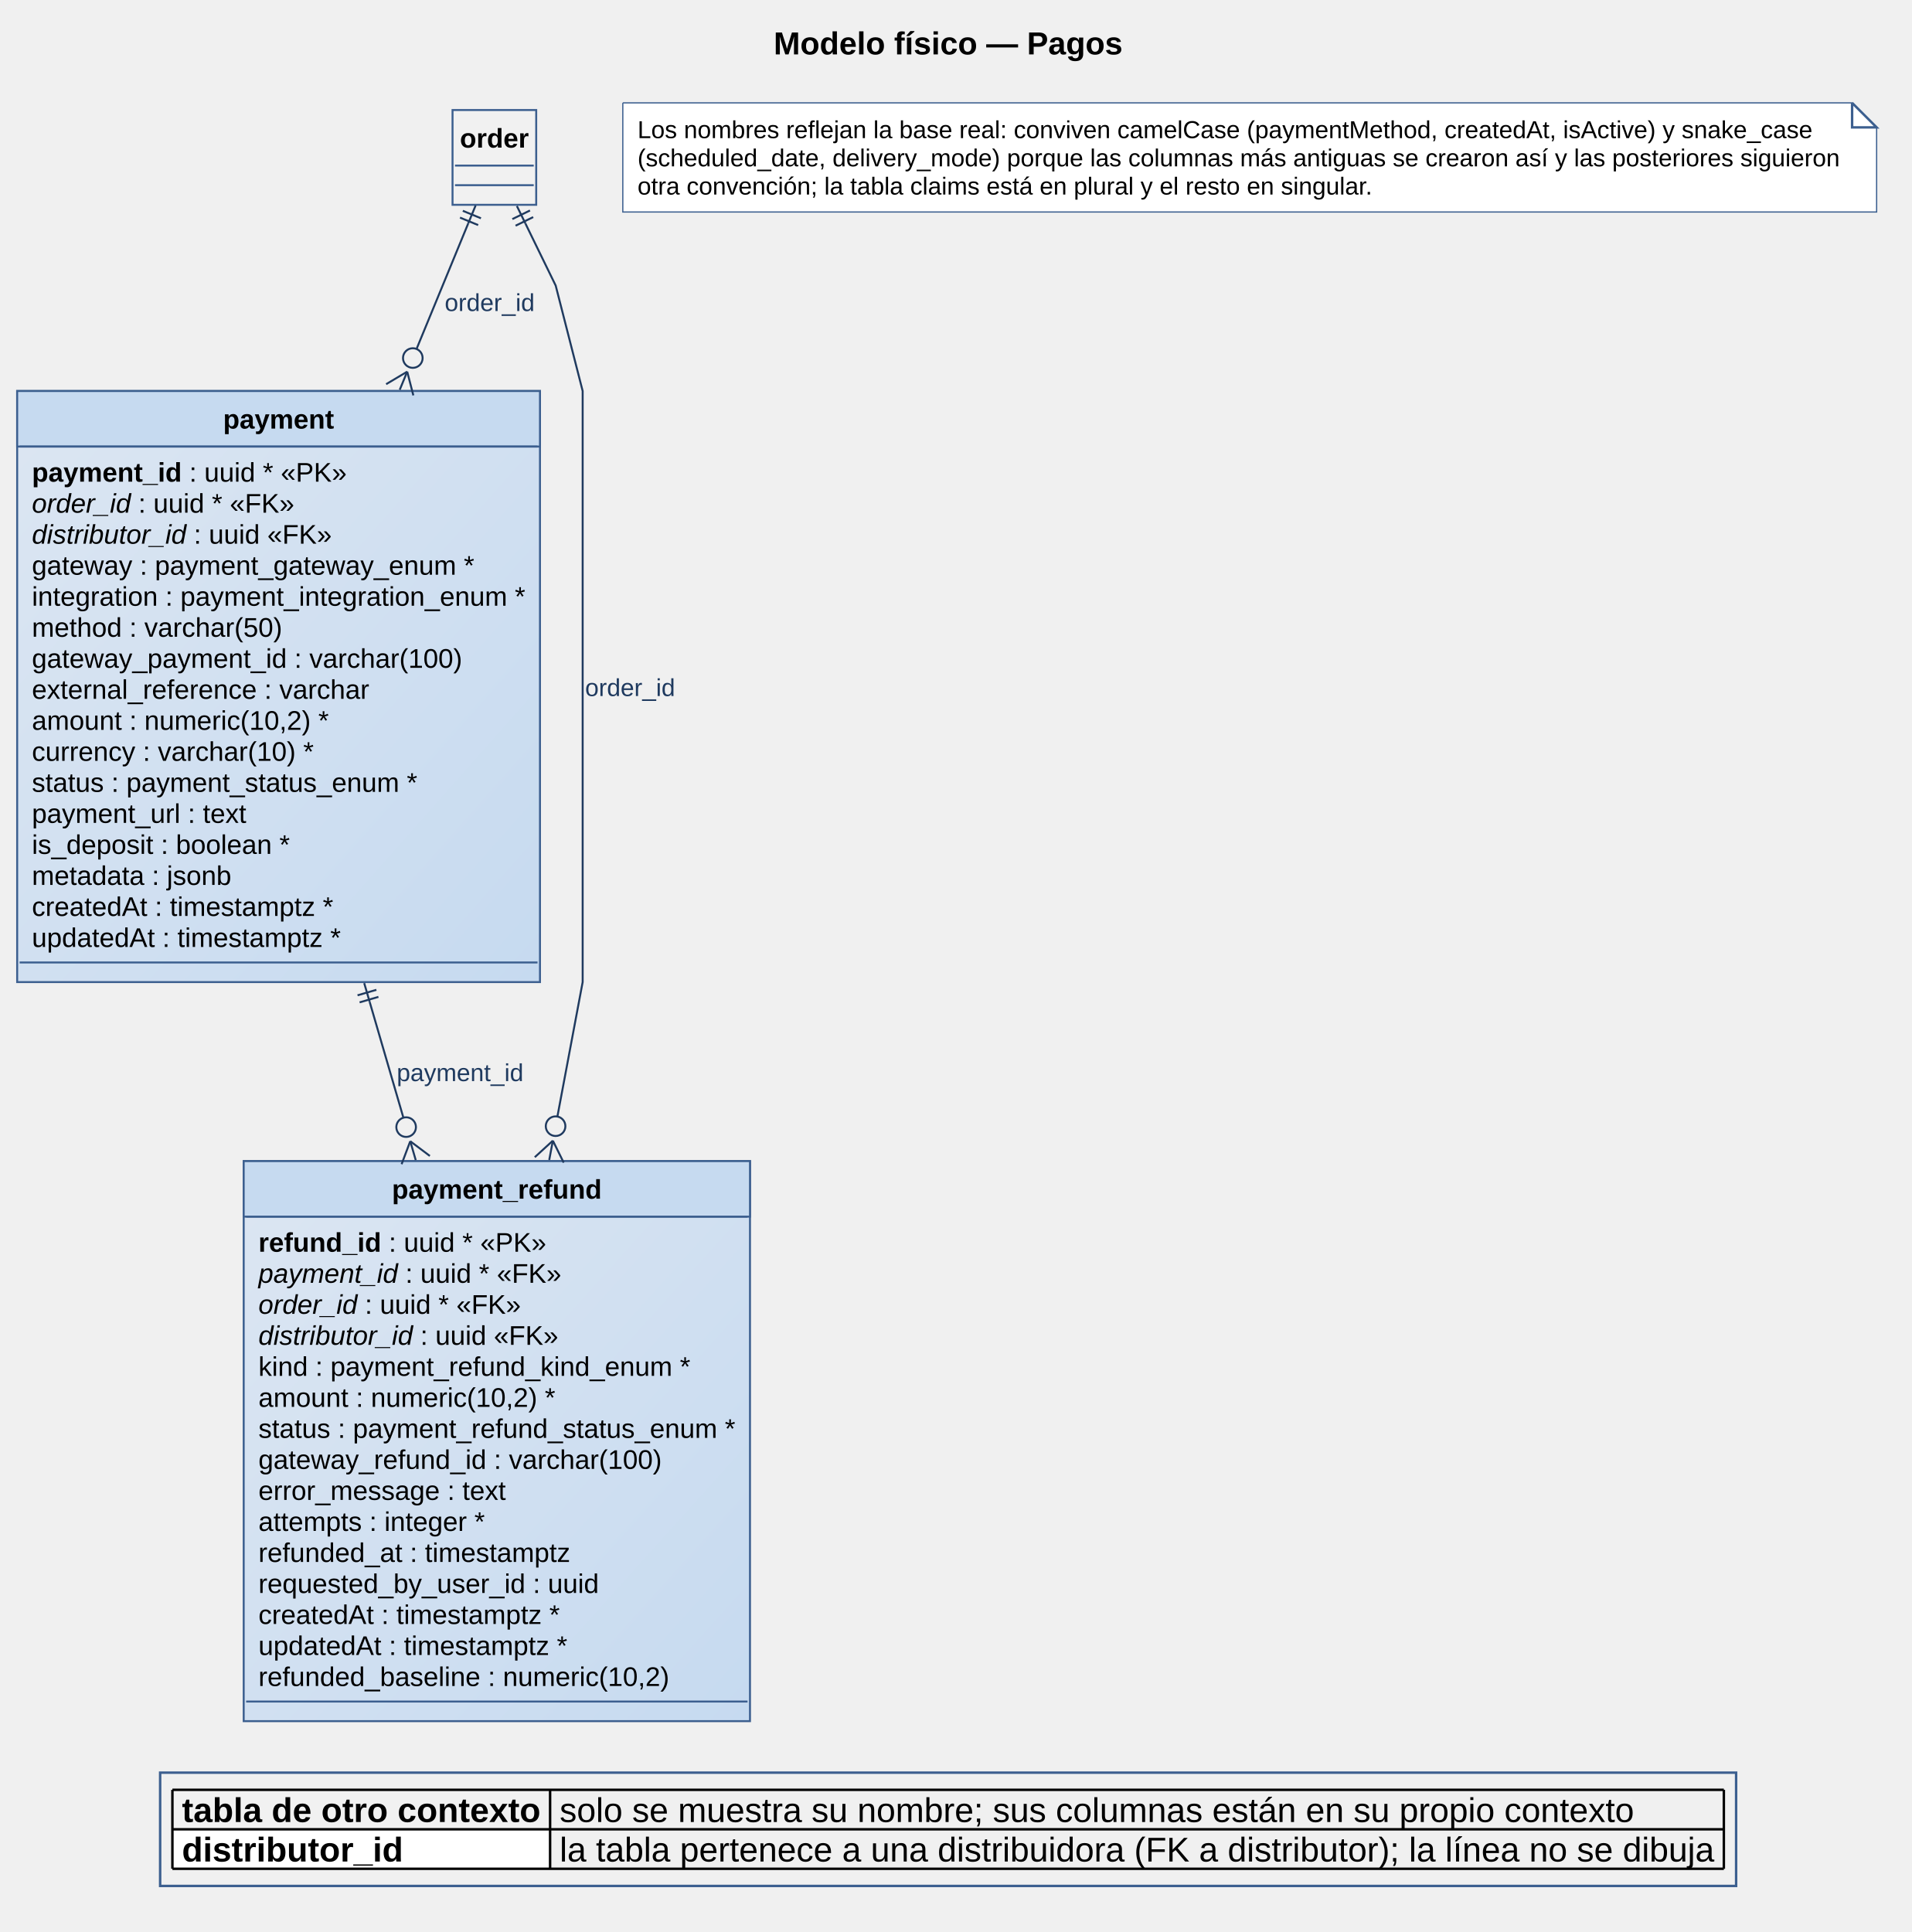
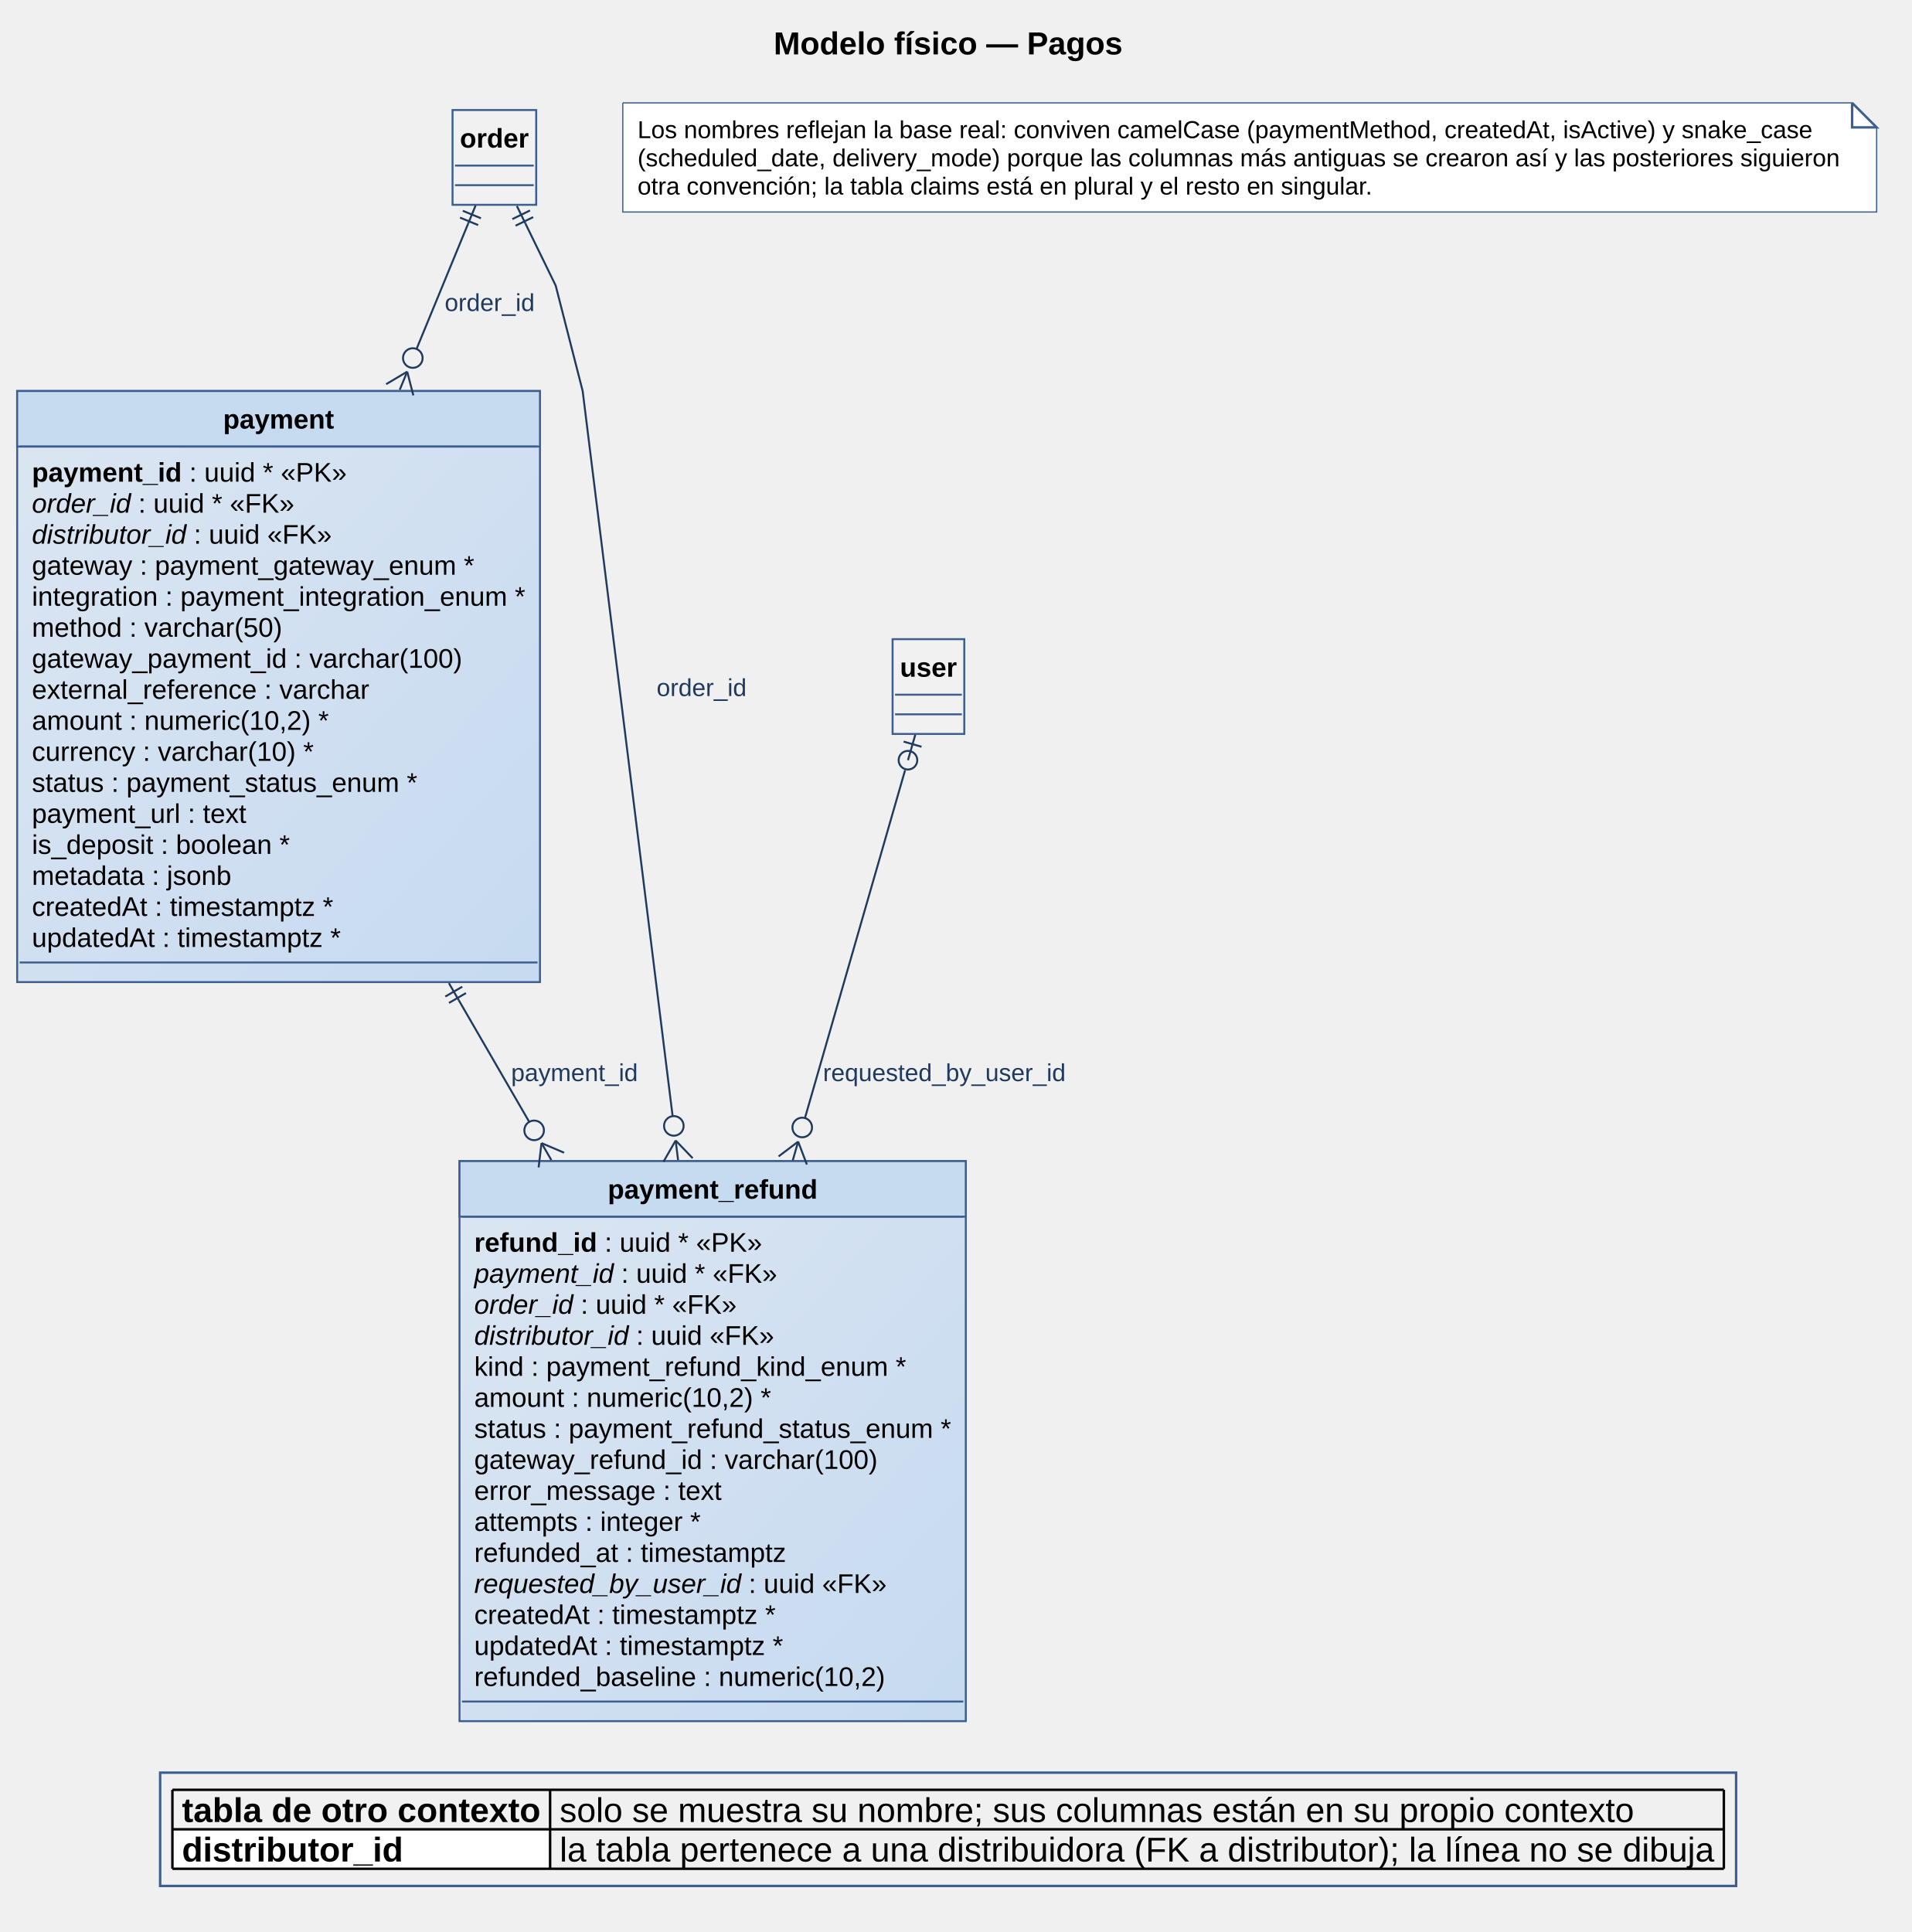
<svg xmlns="http://www.w3.org/2000/svg" version="1.1" data-diagram-type="CLASS" style="width:1218px;height:1231px;background:#FFFFFF;" width="1218.75px" height="1231.25px" viewBox="0 0 1218 1231" zoomAndPan="magnify" preserveAspectRatio="none" contentStyleType="text/css">
  <defs>
-     <linearGradient x1="0%" y1="0%" x2="100%" y2="100%" id="g1327zgq8u9zt60">
+     <linearGradient x1="0%" y1="0%" x2="100%" y2="100%" id="gs8phugayhr0x0">
      <stop stop-color="#DCE6F2" offset="0%" />
      <stop stop-color="#C6DAF0" offset="100%" />
    </linearGradient>
  </defs>
  <g font-family="sans-serif" lengthAdjust="spacing">
    <g class="title" data-source-line="1">
      <text x="492.913" y="34.678" fill="#000" font-size="20.313" textLength="222.337" font-weight="700" font-family="Arial">Modelo físico — Pagos</text>
    </g>
    <g class="entity" data-qualified-name="e_payment" id="ent0001" data-source-line="20">
-       <rect x="10.938" y="249.139" width="333.102" height="376.612" fill="url(#g1327zgq8u9zt60)" style="stroke:#3C5F8F;stroke-width:1.25;" />
+       <rect x="10.938" y="249.139" width="333.102" height="376.612" fill="url(#gs8phugayhr0x0)" style="stroke:#3C5F8F;stroke-width:1.25;" />
      <rect x="10.938" y="249.139" width="333.102" height="35.389" fill="#C6DAF0" style="stroke:#3C5F8F;stroke-width:1.25;" />
      <text x="142.148" y="273.073" fill="#000" font-size="17.188" textLength="70.68" font-weight="700" font-family="Arial">payment</text>
      <line x1="12.5" y1="284.528" x2="342.477" y2="284.528" style="stroke:#3C5F8F;stroke-width:1.25;" />
      <text x="20.313" y="306.899" fill="#000" font-size="17.188" textLength="95.513" font-weight="700" font-family="Arial">payment_id</text>
      <text x="120.601" y="306.899" fill="#000" font-size="17.188" textLength="100.33" font-family="Arial">: uuid * «PK»</text>
      <text x="20.313" y="326.663" fill="#000" font-size="17.188" textLength="63.06" font-style="italic" font-family="Arial">order_id</text>
      <text x="88.148" y="326.663" fill="#000" font-size="17.188" textLength="99.365" font-family="Arial">: uuid * «FK»</text>
      <text x="20.313" y="346.427" fill="#000" font-size="17.188" textLength="98.4" font-style="italic" font-family="Arial">distributor_id</text>
      <text x="123.488" y="346.427" fill="#000" font-size="17.188" textLength="87.901" font-family="Arial">: uuid «FK»</text>
      <text x="20.313" y="366.191" fill="#000" font-size="17.188" textLength="281.857" font-family="Arial">gateway : payment_gateway_enum *</text>
      <text x="20.313" y="385.955" fill="#000" font-size="17.188" textLength="314.352" font-family="Arial">integration : payment_integration_enum *</text>
      <text x="20.313" y="405.719" fill="#000" font-size="17.188" textLength="159.53" font-family="Arial">method : varchar(50)</text>
      <text x="20.313" y="425.483" fill="#000" font-size="17.188" textLength="274.194" font-family="Arial">gateway_payment_id : varchar(100)</text>
      <text x="20.313" y="445.247" fill="#000" font-size="17.188" textLength="214.953" font-family="Arial">external_reference : varchar</text>
      <text x="20.313" y="465.011" fill="#000" font-size="17.188" textLength="189.146" font-family="Arial">amount : numeric(10,2) *</text>
      <text x="20.313" y="484.775" fill="#000" font-size="17.188" textLength="179.571" font-family="Arial">currency : varchar(10) *</text>
      <text x="20.313" y="504.539" fill="#000" font-size="17.188" textLength="245.535" font-family="Arial">status : payment_status_enum *</text>
      <text x="20.313" y="524.303" fill="#000" font-size="17.188" textLength="136.61" font-family="Arial">payment_url : text</text>
      <text x="20.313" y="544.067" fill="#000" font-size="17.188" textLength="164.355" font-family="Arial">is_deposit : boolean *</text>
      <text x="20.313" y="563.831" fill="#000" font-size="17.188" textLength="127.077" font-family="Arial">metadata : jsonb</text>
      <text x="20.313" y="583.595" fill="#000" font-size="17.188" textLength="192" font-family="Arial">createdAt : timestamptz *</text>
      <text x="20.313" y="603.358" fill="#000" font-size="17.188" textLength="196.8" font-family="Arial">updatedAt : timestamptz *</text>
      <line x1="12.5" y1="613.251" x2="342.477" y2="613.251" style="stroke:#3C5F8F;stroke-width:1.25;" />
    </g>
    <g class="entity" data-qualified-name="e_payment_refund" id="ent0002" data-source-line="38">
-       <rect x="155.266" y="739.811" width="322.578" height="356.848" fill="url(#g1327zgq8u9zt60)" style="stroke:#3C5F8F;stroke-width:1.25;" />
-       <rect x="155.266" y="739.811" width="322.578" height="35.389" fill="#C6DAF0" style="stroke:#3C5F8F;stroke-width:1.25;" />
-       <text x="249.701" y="763.745" fill="#000" font-size="17.188" textLength="133.707" font-weight="700" font-family="Arial">payment_refund</text>
-       <line x1="156.828" y1="775.199" x2="476.281" y2="775.199" style="stroke:#3C5F8F;stroke-width:1.25;" />
-       <text x="164.641" y="797.571" fill="#000" font-size="17.188" textLength="78.3" font-weight="700" font-family="Arial">refund_id</text>
-       <text x="247.716" y="797.571" fill="#000" font-size="17.188" textLength="100.33" font-family="Arial">: uuid * «PK»</text>
-       <text x="164.641" y="817.335" fill="#000" font-size="17.188" textLength="88.858" font-style="italic" font-family="Arial">payment_id</text>
-       <text x="258.274" y="817.335" fill="#000" font-size="17.188" textLength="99.365" font-family="Arial">: uuid * «FK»</text>
-       <text x="164.641" y="837.099" fill="#000" font-size="17.188" textLength="63.06" font-style="italic" font-family="Arial">order_id</text>
-       <text x="232.476" y="837.099" fill="#000" font-size="17.188" textLength="99.365" font-family="Arial">: uuid * «FK»</text>
-       <text x="164.641" y="856.863" fill="#000" font-size="17.188" textLength="98.4" font-style="italic" font-family="Arial">distributor_id</text>
-       <text x="267.816" y="856.863" fill="#000" font-size="17.188" textLength="87.901" font-family="Arial">: uuid «FK»</text>
-       <text x="164.641" y="876.627" fill="#000" font-size="17.188" textLength="275.176" font-family="Arial">kind : payment_refund_kind_enum *</text>
-       <text x="164.641" y="896.391" fill="#000" font-size="17.188" textLength="189.146" font-family="Arial">amount : numeric(10,2) *</text>
-       <text x="164.641" y="916.155" fill="#000" font-size="17.188" textLength="303.828" font-family="Arial">status : payment_refund_status_enum *</text>
-       <text x="164.641" y="935.919" fill="#000" font-size="17.188" textLength="257.007" font-family="Arial">gateway_refund_id : varchar(100)</text>
-       <text x="164.641" y="955.683" fill="#000" font-size="17.188" textLength="157.616" font-family="Arial">error_message : text</text>
-       <text x="164.641" y="975.447" fill="#000" font-size="17.188" textLength="144.256" font-family="Arial">attempts : integer *</text>
-       <text x="164.641" y="995.211" fill="#000" font-size="17.188" textLength="198.714" font-family="Arial">refunded_at : timestamptz</text>
-       <text x="164.641" y="1014.975" fill="#000" font-size="17.188" textLength="216.908" font-family="Arial">requested_by_user_id : uuid</text>
-       <text x="164.641" y="1034.738" fill="#000" font-size="17.188" textLength="192" font-family="Arial">createdAt : timestamptz *</text>
-       <text x="164.641" y="1054.502" fill="#000" font-size="17.188" textLength="196.8" font-family="Arial">updatedAt : timestamptz *</text>
-       <text x="164.641" y="1074.266" fill="#000" font-size="17.188" textLength="261.79" font-family="Arial">refunded_baseline : numeric(10,2)</text>
-       <line x1="156.828" y1="1084.159" x2="476.281" y2="1084.159" style="stroke:#3C5F8F;stroke-width:1.25;" />
+       <rect x="292.766" y="739.811" width="322.578" height="356.848" fill="url(#gs8phugayhr0x0)" style="stroke:#3C5F8F;stroke-width:1.25;" />
+       <rect x="292.766" y="739.811" width="322.578" height="35.389" fill="#C6DAF0" style="stroke:#3C5F8F;stroke-width:1.25;" />
+       <text x="387.201" y="763.745" fill="#000" font-size="17.188" textLength="133.707" font-weight="700" font-family="Arial">payment_refund</text>
+       <line x1="294.328" y1="775.199" x2="613.781" y2="775.199" style="stroke:#3C5F8F;stroke-width:1.25;" />
+       <text x="302.141" y="797.571" fill="#000" font-size="17.188" textLength="78.3" font-weight="700" font-family="Arial">refund_id</text>
+       <text x="385.216" y="797.571" fill="#000" font-size="17.188" textLength="100.33" font-family="Arial">: uuid * «PK»</text>
+       <text x="302.141" y="817.335" fill="#000" font-size="17.188" textLength="88.858" font-style="italic" font-family="Arial">payment_id</text>
+       <text x="395.774" y="817.335" fill="#000" font-size="17.188" textLength="99.365" font-family="Arial">: uuid * «FK»</text>
+       <text x="302.141" y="837.099" fill="#000" font-size="17.188" textLength="63.06" font-style="italic" font-family="Arial">order_id</text>
+       <text x="369.976" y="837.099" fill="#000" font-size="17.188" textLength="99.365" font-family="Arial">: uuid * «FK»</text>
+       <text x="302.141" y="856.863" fill="#000" font-size="17.188" textLength="98.4" font-style="italic" font-family="Arial">distributor_id</text>
+       <text x="405.316" y="856.863" fill="#000" font-size="17.188" textLength="87.901" font-family="Arial">: uuid «FK»</text>
+       <text x="302.141" y="876.627" fill="#000" font-size="17.188" textLength="275.176" font-family="Arial">kind : payment_refund_kind_enum *</text>
+       <text x="302.141" y="896.391" fill="#000" font-size="17.188" textLength="189.146" font-family="Arial">amount : numeric(10,2) *</text>
+       <text x="302.141" y="916.155" fill="#000" font-size="17.188" textLength="303.828" font-family="Arial">status : payment_refund_status_enum *</text>
+       <text x="302.141" y="935.919" fill="#000" font-size="17.188" textLength="257.007" font-family="Arial">gateway_refund_id : varchar(100)</text>
+       <text x="302.141" y="955.683" fill="#000" font-size="17.188" textLength="157.616" font-family="Arial">error_message : text</text>
+       <text x="302.141" y="975.447" fill="#000" font-size="17.188" textLength="144.256" font-family="Arial">attempts : integer *</text>
+       <text x="302.141" y="995.211" fill="#000" font-size="17.188" textLength="198.714" font-family="Arial">refunded_at : timestamptz</text>
+       <text x="302.141" y="1014.975" fill="#000" font-size="17.188" textLength="170.087" font-style="italic" font-family="Arial">requested_by_user_id</text>
+       <text x="477.003" y="1014.975" fill="#000" font-size="17.188" textLength="87.901" font-family="Arial">: uuid «FK»</text>
+       <text x="302.141" y="1034.738" fill="#000" font-size="17.188" textLength="192" font-family="Arial">createdAt : timestamptz *</text>
+       <text x="302.141" y="1054.502" fill="#000" font-size="17.188" textLength="196.8" font-family="Arial">updatedAt : timestamptz *</text>
+       <text x="302.141" y="1074.266" fill="#000" font-size="17.188" textLength="261.79" font-family="Arial">refunded_baseline : numeric(10,2)</text>
+       <line x1="294.328" y1="1084.159" x2="613.781" y2="1084.159" style="stroke:#3C5F8F;stroke-width:1.25;" />
    </g>
    <g class="entity" data-qualified-name="e_order" id="ent0003" data-source-line="55">
      <rect x="288.328" y="70.107" width="53.309" height="60.389" fill="#F1F1F1" style="stroke:#3C5F8F;stroke-width:1.25;" />
      <text x="293.016" y="94.042" fill="#000" font-size="17.188" textLength="43.934" font-weight="700" font-family="Arial">order</text>
      <line x1="289.891" y1="105.496" x2="340.074" y2="105.496" style="stroke:#3C5F8F;stroke-width:1.25;" />
      <line x1="289.891" y1="117.996" x2="340.074" y2="117.996" style="stroke:#3C5F8F;stroke-width:1.25;" />
    </g>
-     <g class="entity" data-qualified-name="N" id="ent0007" data-source-line="67">
+     <g class="entity" data-qualified-name="e_user" id="ent0004" data-source-line="57">
+       <rect x="568.703" y="407.248" width="45.68" height="60.389" fill="#F1F1F1" style="stroke:#3C5F8F;stroke-width:1.25;" />
+       <text x="573.391" y="431.182" fill="#000" font-size="17.188" textLength="36.305" font-weight="700" font-family="Arial">user</text>
+       <line x1="570.266" y1="442.637" x2="612.821" y2="442.637" style="stroke:#3C5F8F;stroke-width:1.25;" />
+       <line x1="570.266" y1="455.137" x2="612.821" y2="455.137" style="stroke:#3C5F8F;stroke-width:1.25;" />
+     </g>
+     <g class="entity" data-qualified-name="N" id="ent0009" data-source-line="70">
      <path d="M396.813,65.545 L396.813,135.072 L1195.662,135.072 L1195.662,81.17 L1180.037,65.545 L396.813,65.545" style="stroke:#3C5F8F;stroke-width:0.781;" fill="#FFF" />
      <path d="M1180.037,65.545 L1180.037,81.17 L1195.662,81.17 L1180.037,65.545" style="stroke:#3C5F8F;stroke-width:1.563;" fill="#FFF" />
      <text x="406.188" y="88.013" fill="#000" font-size="15.625" textLength="748.634" font-family="Arial">Los nombres reflejan la base real: conviven camelCase (paymentMethod, createdAt, isActive) y snake_case</text>
      <text x="406.188" y="105.981" fill="#000" font-size="15.625" textLength="766.037" font-family="Arial">(scheduled_date, delivery_mode) porque las columnas más antiguas se crearon así y las posteriores siguieron</text>
      <text x="406.188" y="123.948" fill="#000" font-size="15.625" textLength="469.002" font-family="Arial">otra convención; la tabla claims está en plural y el resto en singular.</text>
    </g>
-     <g class="link" data-entity-1="ent0003" data-entity-2="ent0001" id="lnk4" data-source-line="58" data-link-type="crowfoot">
-       <path d="M298.272,142.478 C286.928,170.025 284.332,176.35 265.394,222.35" style="stroke:#1F3A5F;stroke-width:1.25;" fill="none" id="e_order-e_payment" codeLine="58" />
+     <g class="link" data-entity-1="ent0003" data-entity-2="ent0001" id="lnk5" data-source-line="60" data-link-type="crowfoot">
+       <path d="M298.272,142.478 C286.928,170.025 284.332,176.35 265.394,222.35" style="stroke:#1F3A5F;stroke-width:1.25;" fill="none" id="e_order-e_payment" codeLine="60" />
      <line x1="294.872" y1="134.319" x2="306.431" y2="139.079" style="stroke:#1F3A5F;stroke-width:1.25;" />
      <line x1="293.087" y1="138.654" x2="304.646" y2="143.413" style="stroke:#1F3A5F;stroke-width:1.25;" />
      <line x1="298.272" y1="142.478" x2="303.031" y2="130.92" style="stroke:#1F3A5F;stroke-width:1.25;" />
      <line x1="259.446" y1="236.799" x2="263.357" y2="251.926" style="stroke:#1F3A5F;stroke-width:1.25;" />
      <line x1="259.446" y1="236.799" x2="246.018" y2="244.788" style="stroke:#1F3A5F;stroke-width:1.25;" />
      <line x1="259.446" y1="236.799" x2="254.688" y2="248.357" style="stroke:#1F3A5F;stroke-width:1.25;" />
      <ellipse cx="263.015" cy="228.129" rx="6.25" ry="6.25" fill="none" style="stroke:#1F3A5F;stroke-width:1.25;" />
      <text x="283.328" y="198.17" fill="#1F3A5F" font-size="15.625" textLength="57.327" font-family="Arial">order_id</text>
    </g>
-     <g class="link" data-entity-1="ent0003" data-entity-2="ent0002" id="lnk5" data-source-line="59" data-link-type="crowfoot">
-       <path d="M334.789,142.469 C345.929,165.328 354.047,181.951 354.047,181.951 C354.047,181.951 371.234,249.139 371.234,249.139 C371.234,249.139 371.234,625.748 371.234,625.748 C371.234,625.748 366.525,650.842 355.135,711.42" style="stroke:#1F3A5F;stroke-width:1.25;" fill="none" id="e_order-e_payment_refund" codeLine="59" />
+     <g class="link" data-entity-1="ent0001" data-entity-2="ent0002" id="lnk6" data-source-line="61" data-link-type="crowfoot">
+       <path d="M292.263,637.238 C313.747,674.347 315.887,678.052 337.184,714.817" style="stroke:#1F3A5F;stroke-width:1.25;" fill="none" id="e_payment-e_payment_refund" codeLine="61" />
+       <line x1="283.723" y1="634.96" x2="294.54" y2="628.697" style="stroke:#1F3A5F;stroke-width:1.25;" />
+       <line x1="286.071" y1="639.017" x2="296.889" y2="632.754" style="stroke:#1F3A5F;stroke-width:1.25;" />
+       <line x1="292.263" y1="637.238" x2="286" y2="626.42" style="stroke:#1F3A5F;stroke-width:1.25;" />
+       <line x1="345.016" y1="728.338" x2="359.394" y2="734.455" style="stroke:#1F3A5F;stroke-width:1.25;" />
+       <line x1="345.016" y1="728.338" x2="343.169" y2="743.853" style="stroke:#1F3A5F;stroke-width:1.25;" />
+       <line x1="345.016" y1="728.338" x2="351.281" y2="739.154" style="stroke:#1F3A5F;stroke-width:1.25;" />
+       <ellipse cx="340.317" cy="720.226" rx="6.25" ry="6.25" fill="none" style="stroke:#1F3A5F;stroke-width:1.25;" />
+       <text x="325.625" y="688.842" fill="#1F3A5F" font-size="15.625" textLength="80.78" font-family="Arial">payment_id</text>
+     </g>
+     <g class="link" data-entity-1="ent0003" data-entity-2="ent0002" id="lnk7" data-source-line="62" data-link-type="crowfoot">
+       <path d="M334.789,142.469 C345.929,165.328 354.047,181.951 354.047,181.951 C354.047,181.951 371.234,249.139 371.234,249.139 C371.234,249.139 404.022,513.431 428.553,711.181" style="stroke:#1F3A5F;stroke-width:1.25;" fill="none" id="e_order-e_payment_refund" codeLine="62" />
      <line x1="326.432" y1="139.589" x2="337.669" y2="134.113" style="stroke:#1F3A5F;stroke-width:1.25;" />
      <line x1="328.486" y1="143.803" x2="339.722" y2="138.326" style="stroke:#1F3A5F;stroke-width:1.25;" />
      <line x1="334.789" y1="142.469" x2="329.313" y2="131.232" style="stroke:#1F3A5F;stroke-width:1.25;" />
-       <line x1="352.247" y1="726.776" x2="359.151" y2="740.793" style="stroke:#1F3A5F;stroke-width:1.25;" />
-       <line x1="352.247" y1="726.776" x2="340.724" y2="737.328" style="stroke:#1F3A5F;stroke-width:1.25;" />
-       <line x1="352.247" y1="726.776" x2="349.938" y2="739.061" style="stroke:#1F3A5F;stroke-width:1.25;" />
-       <ellipse cx="353.98" cy="717.562" rx="6.25" ry="6.25" fill="none" style="stroke:#1F3A5F;stroke-width:1.25;" />
-       <text x="372.797" y="443.498" fill="#1F3A5F" font-size="15.625" textLength="57.327" font-family="Arial">order_id</text>
+       <line x1="430.477" y1="726.687" x2="441.319" y2="737.938" style="stroke:#1F3A5F;stroke-width:1.25;" />
+       <line x1="430.477" y1="726.687" x2="422.712" y2="740.246" style="stroke:#1F3A5F;stroke-width:1.25;" />
+       <line x1="430.477" y1="726.687" x2="432.016" y2="739.092" style="stroke:#1F3A5F;stroke-width:1.25;" />
+       <ellipse cx="429.323" cy="717.383" rx="6.25" ry="6.25" fill="none" style="stroke:#1F3A5F;stroke-width:1.25;" />
+       <text x="418.344" y="443.498" fill="#1F3A5F" font-size="15.625" textLength="57.327" font-family="Arial">order_id</text>
    </g>
-     <g class="link" data-entity-1="ent0001" data-entity-2="ent0002" id="lnk6" data-source-line="60" data-link-type="crowfoot">
-       <path d="M235.544,638.421 C246.356,675.53 246.311,675.385 257.014,712.15" style="stroke:#1F3A5F;stroke-width:1.25;" fill="none" id="e_payment-e_payment_refund" codeLine="60" />
-       <line x1="227.795" y1="634.169" x2="239.796" y2="630.672" style="stroke:#1F3A5F;stroke-width:1.25;" />
-       <line x1="229.106" y1="638.669" x2="241.107" y2="635.172" style="stroke:#1F3A5F;stroke-width:1.25;" />
-       <line x1="235.544" y1="638.421" x2="232.047" y2="626.42" style="stroke:#1F3A5F;stroke-width:1.25;" />
-       <line x1="261.381" y1="727.152" x2="273.876" y2="736.534" style="stroke:#1F3A5F;stroke-width:1.25;" />
-       <line x1="261.381" y1="727.152" x2="255.874" y2="741.775" style="stroke:#1F3A5F;stroke-width:1.25;" />
-       <line x1="261.381" y1="727.152" x2="264.875" y2="739.154" style="stroke:#1F3A5F;stroke-width:1.25;" />
-       <ellipse cx="258.761" cy="718.151" rx="6.25" ry="6.25" fill="none" style="stroke:#1F3A5F;stroke-width:1.25;" />
-       <text x="252.75" y="688.842" fill="#1F3A5F" font-size="15.625" textLength="80.78" font-family="Arial">payment_id</text>
+     <g class="link" data-entity-1="ent0004" data-entity-2="ent0002" id="lnk8" data-source-line="63" data-link-type="crowfoot">
+       <path d="M576.676,490.678 C561.348,543.959 541.951,611.298 512.858,712.377" style="stroke:#1F3A5F;stroke-width:1.25;" fill="none" id="e_user-e_payment_refund" codeLine="63" />
+       <line x1="578.491" y1="484.372" x2="583.156" y2="468.154" style="stroke:#1F3A5F;stroke-width:1.25;" />
+       <ellipse cx="578.491" cy="484.372" rx="5.938" ry="5.938" fill="none" style="stroke:#1F3A5F;stroke-width:1.25;" />
+       <line x1="575.722" y1="472.519" x2="587.134" y2="475.802" style="stroke:#1F3A5F;stroke-width:1.25;" />
+       <line x1="508.536" y1="727.392" x2="514.087" y2="741.997" style="stroke:#1F3A5F;stroke-width:1.25;" />
+       <line x1="508.536" y1="727.392" x2="496.069" y2="736.811" style="stroke:#1F3A5F;stroke-width:1.25;" />
+       <line x1="508.536" y1="727.392" x2="505.078" y2="739.404" style="stroke:#1F3A5F;stroke-width:1.25;" />
+       <ellipse cx="511.129" cy="718.383" rx="6.25" ry="6.25" fill="none" style="stroke:#1F3A5F;stroke-width:1.25;" />
+       <text x="524.359" y="688.842" fill="#1F3A5F" font-size="15.625" textLength="154.625" font-family="Arial">requested_by_user_id</text>
    </g>
-     <g class="legend" data-source-line="62">
+     <g class="legend" data-source-line="65">
      <rect x="102.03" y="1129.471" width="1004.102" height="72.183" fill="none" style="stroke:#3C5F8F;stroke-width:1.563;" />
      <rect x="109.843" y="1140.409" width="240.646" height="25.154" fill="#F1F1F1" style="stroke:none;" />
      <text x="109.843" y="1160.927" fill="#000" font-size="21.875" font-family="Arial"> </text>
      <text x="115.92" y="1160.927" fill="#000" font-size="21.875" textLength="228.491" font-weight="700" font-family="Arial">tabla de otro contexto</text>
      <text x="344.411" y="1160.927" fill="#000" font-size="21.875" font-family="Arial"> </text>
      <text x="356.567" y="1160.927" fill="#000" font-size="21.875" textLength="684.566" font-family="Arial">solo se muestra su nombre; sus columnas están en su propio contexto</text>
      <rect x="109.843" y="1165.563" width="240.646" height="25.154" fill="#FFF" style="stroke:none;" />
      <text x="109.843" y="1186.081" fill="#000" font-size="21.875" font-family="Arial"> </text>
      <text x="115.92" y="1186.081" fill="#000" font-size="21.875" textLength="140.97" font-weight="700" font-family="Arial">distributor_id</text>
      <text x="256.89" y="1186.081" fill="#000" font-size="21.875" font-family="Arial"> </text>
      <text x="356.567" y="1186.081" fill="#000" font-size="21.875" textLength="735.675" font-family="Arial">la tabla pertenece a una distribuidora (FK a distributor); la línea no se dibuja</text>
      <line x1="109.843" y1="1140.409" x2="1098.319" y2="1140.409" style="stroke:#000;stroke-width:1.563;" />
      <line x1="109.843" y1="1165.563" x2="1098.319" y2="1165.563" style="stroke:#000;stroke-width:1.563;" />
      <line x1="109.843" y1="1190.717" x2="1098.319" y2="1190.717" style="stroke:#000;stroke-width:1.563;" />
      <line x1="109.843" y1="1140.409" x2="109.843" y2="1190.717" style="stroke:#000;stroke-width:1.563;" />
      <line x1="350.489" y1="1140.409" x2="350.489" y2="1190.717" style="stroke:#000;stroke-width:1.563;" />
      <line x1="1098.319" y1="1140.409" x2="1098.319" y2="1190.717" style="stroke:#000;stroke-width:1.563;" />
    </g>
  </g>
</svg>
